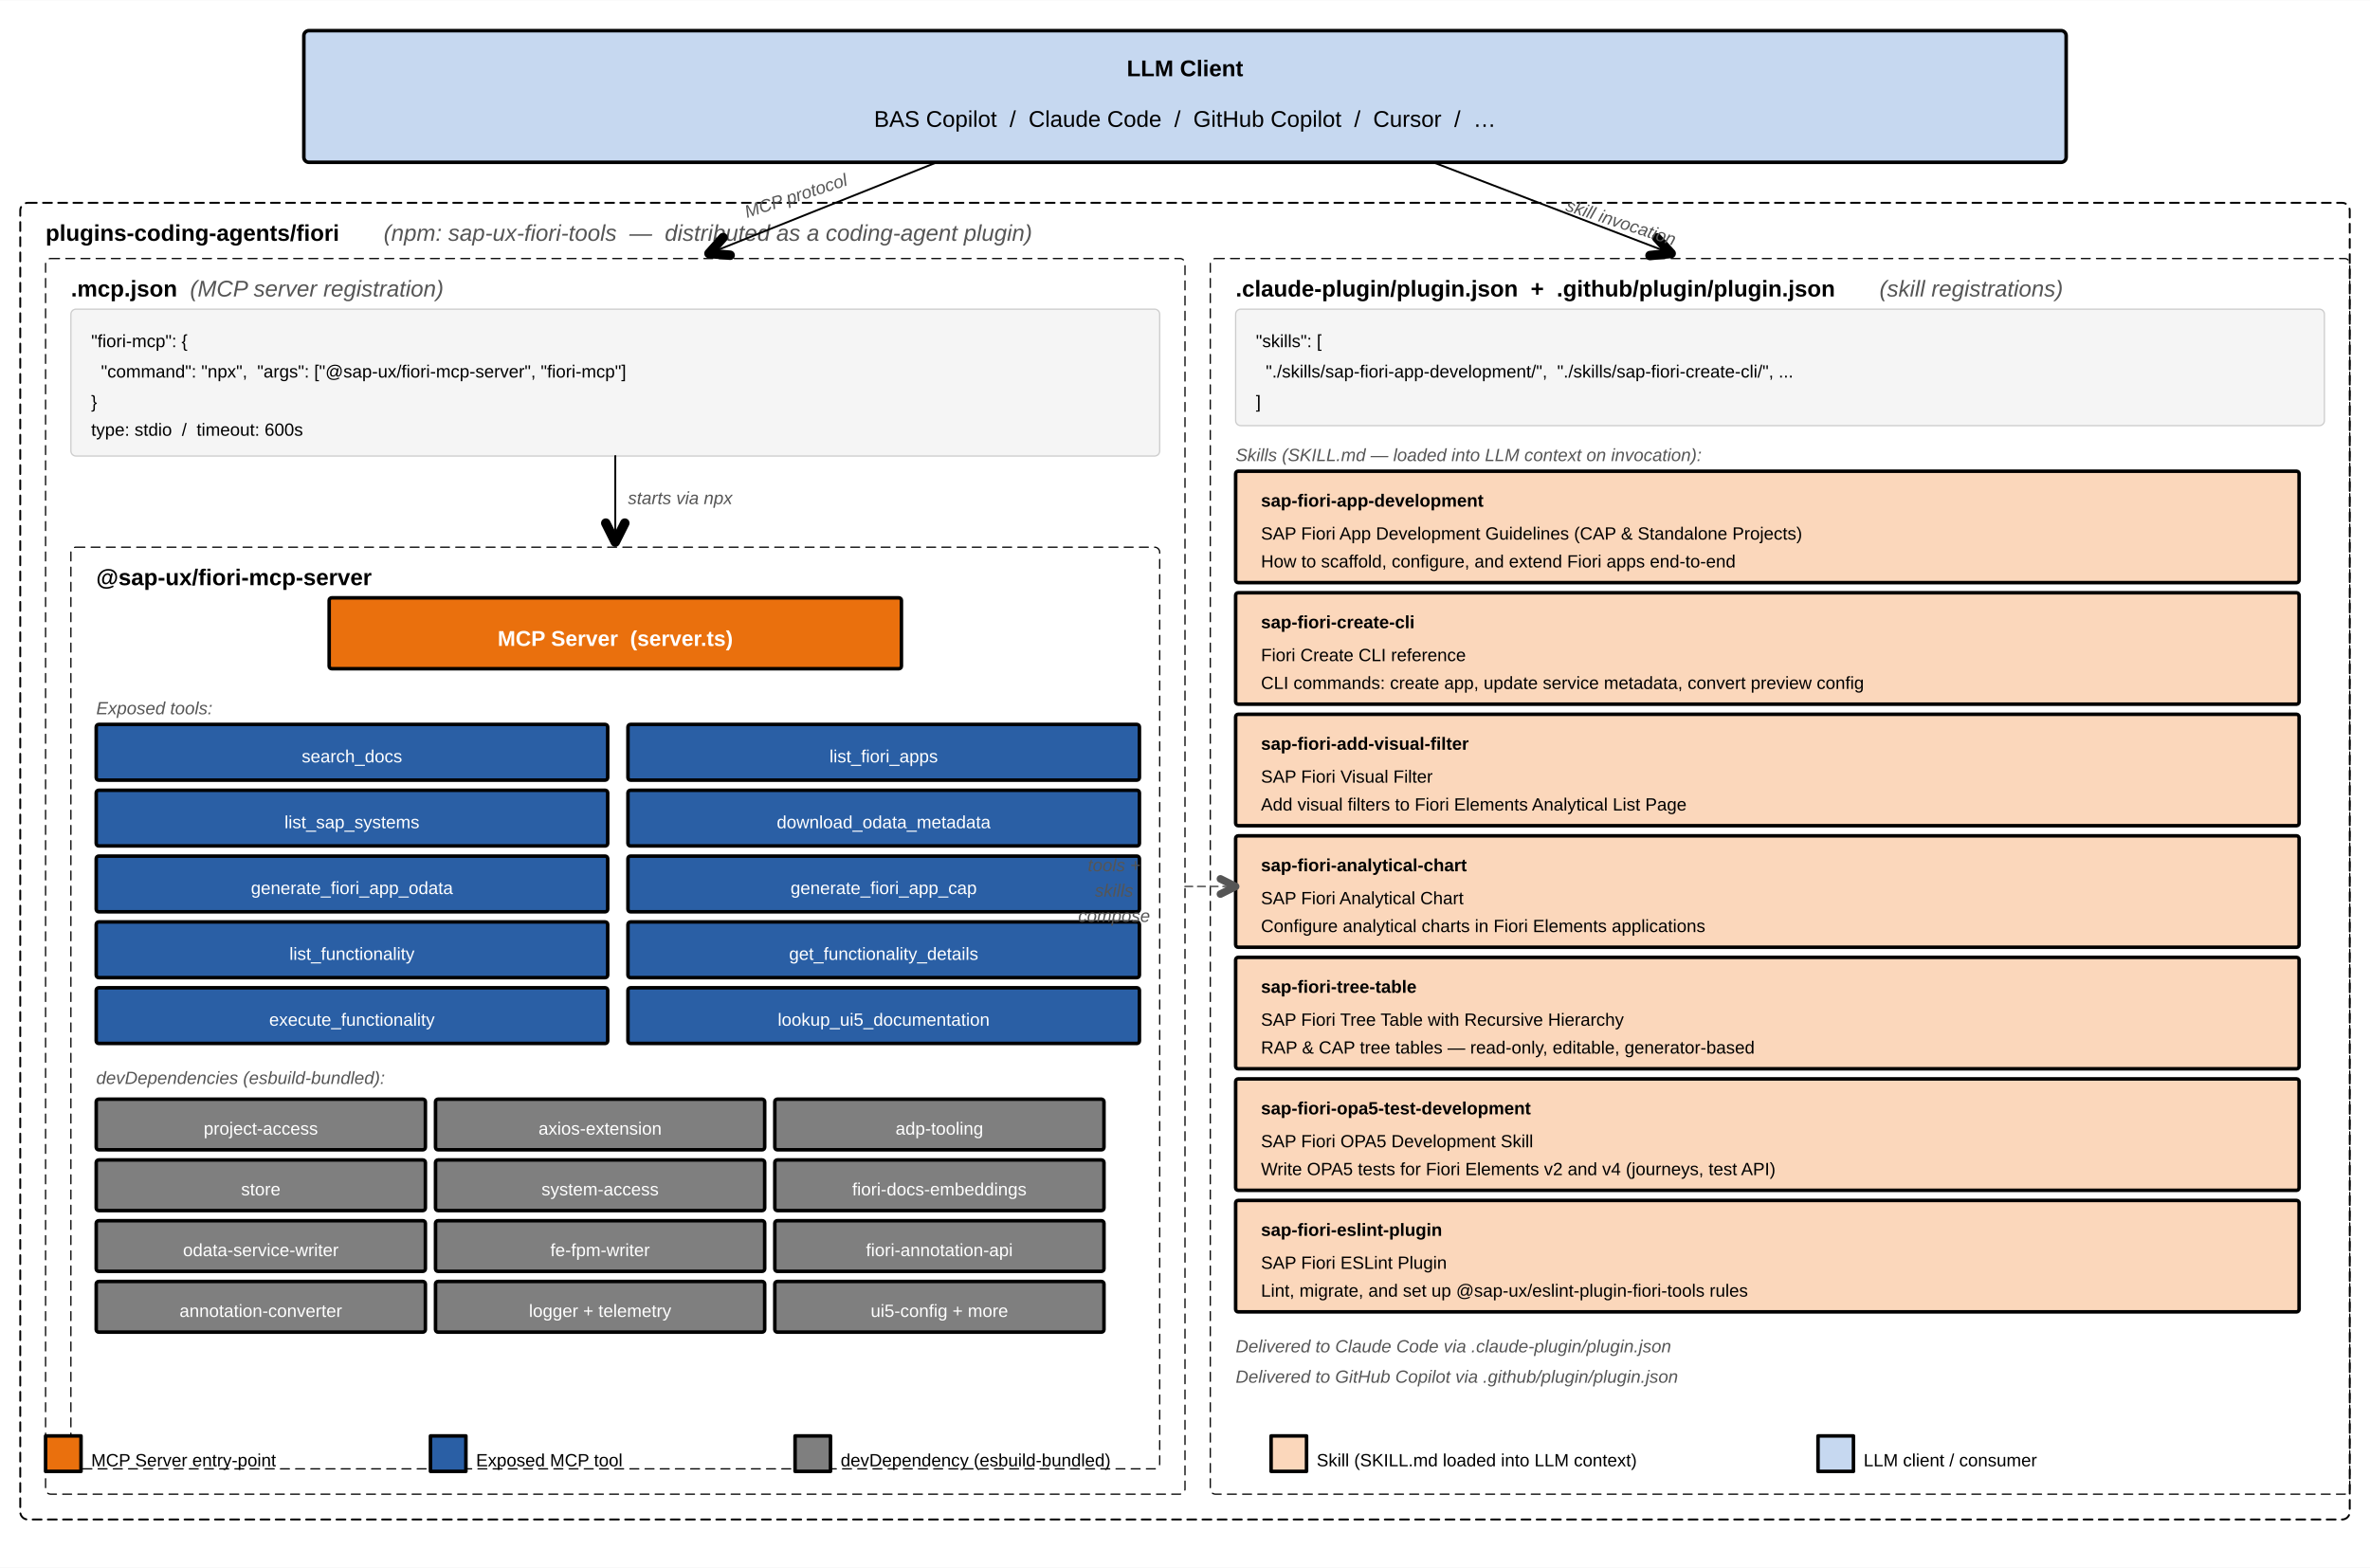
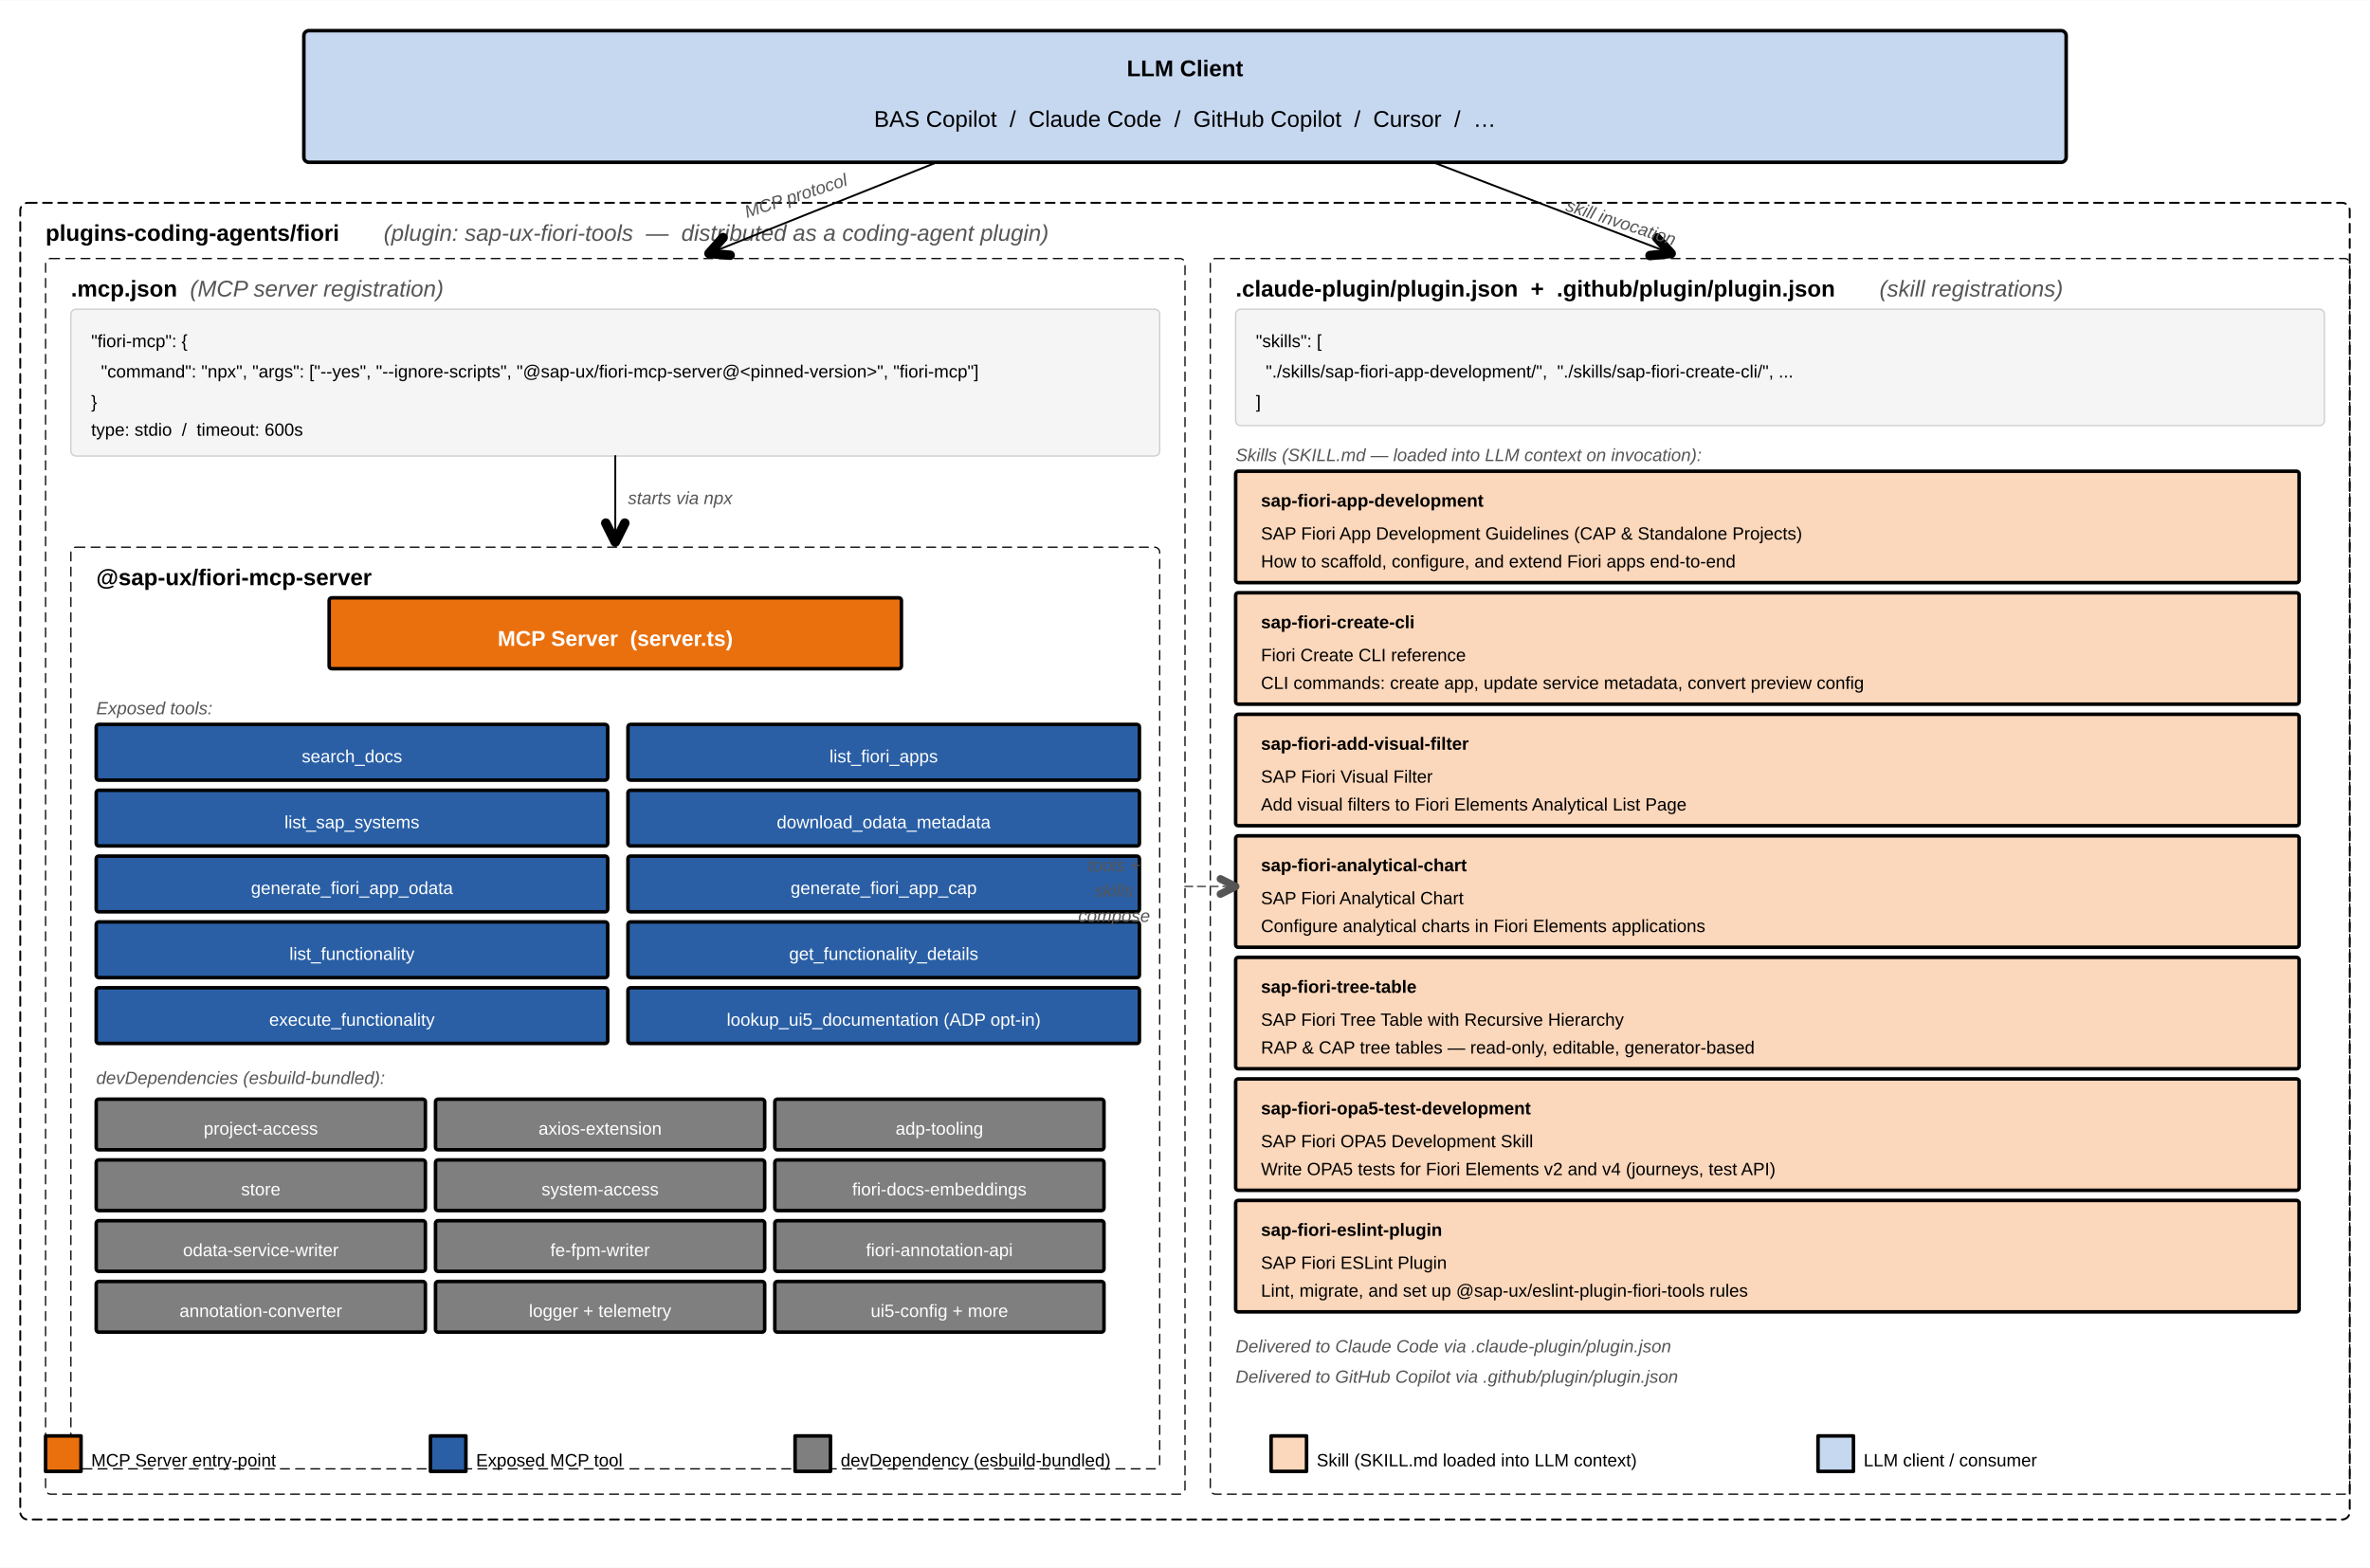
<svg xmlns="http://www.w3.org/2000/svg" width="13in" height="8.6in" viewBox="0 0 936 619" xml:space="preserve" color-interpolation-filters="sRGB" version="1.1" id="svg1">
  <style type="text/css">
    .bg       { fill:#ffffff; stroke:none }
    .box-d    { fill:#ffffff; stroke:#000000; stroke-dasharray:3.5,2.5; stroke-linecap:round; stroke-linejoin:round; stroke-width:0.75 }
    .box-s    { fill:none;    stroke:#000000; stroke-dasharray:3.5,2.5; stroke-linecap:round; stroke-linejoin:round; stroke-width:0.5 }
    .lbl      { fill:#000000; font-family:Arial; font-size:9px }
    .lbl-s    { fill:#000000; font-family:Arial; font-size:7px }
    .lbl-i    { fill:#555555; font-family:Arial; font-size:7px; font-style:italic }
    .wht      { fill:#ffffff; font-family:Arial; font-size:8.5px }
    .wht-s    { fill:#ffffff; font-family:Arial; font-size:7px }
    .b-blue   { fill:#548bd4; stroke:#000000; stroke-linecap:round; stroke-linejoin:round; stroke-width:1.4 }
    .b-dblue  { fill:#2a5fa5; stroke:#000000; stroke-linecap:round; stroke-linejoin:round; stroke-width:1.4 }
    .b-grey   { fill:#7f7f7f; stroke:#000000; stroke-linecap:round; stroke-linejoin:round; stroke-width:1.4 }
    .b-ltblue { fill:#c6d8f0; stroke:#000000; stroke-linecap:round; stroke-linejoin:round; stroke-width:1.4 }
    .b-orange { fill:#ea700d; stroke:#000000; stroke-linecap:round; stroke-linejoin:round; stroke-width:1.4 }
    .b-peach  { fill:#fbd7bb; stroke:#000000; stroke-linecap:round; stroke-linejoin:round; stroke-width:1.4 }
    .arrow    { fill:none; stroke:#000000; stroke-width:0.75; stroke-linecap:round; stroke-linejoin:round; marker-end:url(#arr) }
    .arrow-d  { fill:none; stroke:#555555; stroke-width:0.6; stroke-dasharray:3,2; stroke-linecap:round; stroke-linejoin:round; marker-end:url(#arr-g) }
  </style>
  <defs>
    <marker id="arr" orient="auto" markerUnits="strokeWidth" overflow="visible" refX="0" refY="0">
      <path d="M 2,1 0,0 2,-1" style="fill:none;stroke:#000000;stroke-width:1;stroke-linecap:round;stroke-linejoin:round" transform="scale(-5)" />
    </marker>
    <marker id="arr-g" orient="auto" markerUnits="strokeWidth" overflow="visible" refX="0" refY="0">
      <path d="M 2,1 0,0 2,-1" style="fill:none;stroke:#555555;stroke-width:1;stroke-linecap:round;stroke-linejoin:round" transform="scale(-5)" />
    </marker>
  </defs>
  <rect x="0" y="0" width="936" height="619" class="bg" />
  <rect x="120" y="12" width="696" height="52" class="b-ltblue" rx="2" />
  <text x="468" y="30" class="lbl" font-weight="bold" text-anchor="middle">LLM Client</text>
  <text x="468" y="50" class="lbl" text-anchor="middle">BAS Copilot  /  Claude Code  /  GitHub Copilot  /  Cursor  /  …</text>
  <rect x="8" y="80" width="920" height="520" class="box-d" rx="3" />
  <text x="18" y="95" class="lbl" font-weight="bold">plugins-coding-agents/fiori
-     <tspan font-weight="normal" fill="#555555" font-style="italic">  (npm: sap-ux-fiori-tools  —  distributed as a coding-agent plugin)</tspan>
+     <tspan font-weight="normal" fill="#555555" font-style="italic">  (plugin: sap-ux-fiori-tools  —  distributed as a coding-agent plugin)</tspan>
  </text>
  <line x1="370" y1="64" x2="280" y2="100" class="arrow" />
  <text x="295" y="86" class="lbl-i" transform="rotate(-18,295,86)">MCP protocol</text>
  <line x1="566" y1="64" x2="660" y2="100" class="arrow" />
  <text x="618" y="83" class="lbl-i" transform="rotate(18,618,83)">skill invocation</text>
  <rect x="18" y="102" width="450" height="488" class="box-s" rx="2" />
  <text x="28" y="117" class="lbl" font-weight="bold">.mcp.json  <tspan font-weight="normal" font-style="italic" fill="#555">(MCP server registration)</tspan>
  </text>
  <rect x="28" y="122" width="430" height="58" style="fill:#f5f5f5;stroke:#cccccc;stroke-width:0.5" rx="2" />
  <text x="36" y="137" class="lbl-s" font-family="monospace">"fiori-mcp": {</text>
-   <text x="36" y="149" class="lbl-s" font-family="monospace">  "command": "npx",  "args": ["@sap-ux/fiori-mcp-server", "fiori-mcp"]</text>
+   <text x="36" y="149" class="lbl-s" font-family="monospace">  "command": "npx", "args": ["--yes", "--ignore-scripts", "@sap-ux/fiori-mcp-server@&lt;pinned-version&gt;", "fiori-mcp"]</text>
  <text x="36" y="161" class="lbl-s" font-family="monospace">}</text>
  <text x="36" y="172" class="lbl-s" fill="#777777">type: stdio  /  timeout: 600s</text>
  <line x1="243" y1="180" x2="243" y2="214" class="arrow" />
  <text x="248" y="199" class="lbl-i">starts via npx</text>
  <rect x="28" y="216" width="430" height="364" class="box-s" rx="2" />
  <text x="38" y="231" class="lbl" font-weight="bold">@sap-ux/fiori-mcp-server</text>
  <rect x="130" y="236" width="226" height="28" class="b-orange" rx="1" />
  <text x="243" y="255" class="wht" font-weight="bold" text-anchor="middle">MCP Server  (server.ts)</text>
  <text x="38" y="282" class="lbl-i">Exposed tools:</text>
  <rect x="38" y="286" width="202" height="22" class="b-dblue" rx="1" />
  <text x="139" y="301" class="wht-s" text-anchor="middle">search_docs</text>
  <rect x="248" y="286" width="202" height="22" class="b-dblue" rx="1" />
  <text x="349" y="301" class="wht-s" text-anchor="middle">list_fiori_apps</text>
  <rect x="38" y="312" width="202" height="22" class="b-dblue" rx="1" />
  <text x="139" y="327" class="wht-s" text-anchor="middle">list_sap_systems</text>
  <rect x="248" y="312" width="202" height="22" class="b-dblue" rx="1" />
  <text x="349" y="327" class="wht-s" text-anchor="middle">download_odata_metadata</text>
  <rect x="38" y="338" width="202" height="22" class="b-dblue" rx="1" />
  <text x="139" y="353" class="wht-s" text-anchor="middle">generate_fiori_app_odata</text>
  <rect x="248" y="338" width="202" height="22" class="b-dblue" rx="1" />
  <text x="349" y="353" class="wht-s" text-anchor="middle">generate_fiori_app_cap</text>
  <rect x="38" y="364" width="202" height="22" class="b-dblue" rx="1" />
  <text x="139" y="379" class="wht-s" text-anchor="middle">list_functionality</text>
  <rect x="248" y="364" width="202" height="22" class="b-dblue" rx="1" />
  <text x="349" y="379" class="wht-s" text-anchor="middle">get_functionality_details</text>
  <rect x="38" y="390" width="202" height="22" class="b-dblue" rx="1" />
  <text x="139" y="405" class="wht-s" text-anchor="middle">execute_functionality</text>
  <rect x="248" y="390" width="202" height="22" class="b-dblue" rx="1" />
-   <text x="349" y="405" class="wht-s" text-anchor="middle">lookup_ui5_documentation</text>
+   <text x="349" y="405" class="wht-s" text-anchor="middle">lookup_ui5_documentation (ADP opt-in)</text>
  <text x="38" y="428" class="lbl-i">devDependencies (esbuild-bundled):</text>
  <rect x="38" y="434" width="130" height="20" class="b-grey" rx="1" />
  <text x="103" y="448" class="wht-s" text-anchor="middle">project-access</text>
  <rect x="172" y="434" width="130" height="20" class="b-grey" rx="1" />
  <text x="237" y="448" class="wht-s" text-anchor="middle">axios-extension</text>
  <rect x="306" y="434" width="130" height="20" class="b-grey" rx="1" />
  <text x="371" y="448" class="wht-s" text-anchor="middle">adp-tooling</text>
  <rect x="38" y="458" width="130" height="20" class="b-grey" rx="1" />
  <text x="103" y="472" class="wht-s" text-anchor="middle">store</text>
  <rect x="172" y="458" width="130" height="20" class="b-grey" rx="1" />
  <text x="237" y="472" class="wht-s" text-anchor="middle">system-access</text>
  <rect x="306" y="458" width="130" height="20" class="b-grey" rx="1" />
  <text x="371" y="472" class="wht-s" text-anchor="middle">fiori-docs-embeddings</text>
  <rect x="38" y="482" width="130" height="20" class="b-grey" rx="1" />
  <text x="103" y="496" class="wht-s" text-anchor="middle">odata-service-writer</text>
  <rect x="172" y="482" width="130" height="20" class="b-grey" rx="1" />
  <text x="237" y="496" class="wht-s" text-anchor="middle">fe-fpm-writer</text>
  <rect x="306" y="482" width="130" height="20" class="b-grey" rx="1" />
  <text x="371" y="496" class="wht-s" text-anchor="middle">fiori-annotation-api</text>
  <rect x="38" y="506" width="130" height="20" class="b-grey" rx="1" />
  <text x="103" y="520" class="wht-s" text-anchor="middle">annotation-converter</text>
  <rect x="172" y="506" width="130" height="20" class="b-grey" rx="1" />
  <text x="237" y="520" class="wht-s" text-anchor="middle">logger + telemetry</text>
  <rect x="306" y="506" width="130" height="20" class="b-grey" rx="1" />
  <text x="371" y="520" class="wht-s" text-anchor="middle">ui5-config + more</text>
  <rect x="478" y="102" width="450" height="488" class="box-s" rx="2" />
  <text x="488" y="117" class="lbl" font-weight="bold">.claude-plugin/plugin.json  +  .github/plugin/plugin.json
    <tspan font-weight="normal" font-style="italic" fill="#555">  (skill registrations)</tspan>
  </text>
  <rect x="488" y="122" width="430" height="46" style="fill:#f5f5f5;stroke:#cccccc;stroke-width:0.5" rx="2" />
  <text x="496" y="137" class="lbl-s" font-family="monospace">"skills": [</text>
  <text x="496" y="149" class="lbl-s" font-family="monospace">  "./skills/sap-fiori-app-development/",  "./skills/sap-fiori-create-cli/", ...</text>
  <text x="496" y="161" class="lbl-s" font-family="monospace">]</text>
  <text x="488" y="182" class="lbl-i">Skills (SKILL.md — loaded into LLM context on invocation):</text>
  <rect x="488" y="186" width="420" height="44" class="b-peach" rx="1" />
  <text x="498" y="200" class="lbl-s" font-weight="bold">sap-fiori-app-development</text>
  <text x="498" y="213" class="lbl-s">SAP Fiori App Development Guidelines (CAP &amp; Standalone Projects)</text>
  <text x="498" y="224" class="lbl-s" fill="#666">How to scaffold, configure, and extend Fiori apps end-to-end</text>
  <rect x="488" y="234" width="420" height="44" class="b-peach" rx="1" />
  <text x="498" y="248" class="lbl-s" font-weight="bold">sap-fiori-create-cli</text>
  <text x="498" y="261" class="lbl-s">Fiori Create CLI reference</text>
  <text x="498" y="272" class="lbl-s" fill="#666">CLI commands: create app, update service metadata, convert preview config</text>
  <rect x="488" y="282" width="420" height="44" class="b-peach" rx="1" />
  <text x="498" y="296" class="lbl-s" font-weight="bold">sap-fiori-add-visual-filter</text>
  <text x="498" y="309" class="lbl-s">SAP Fiori Visual Filter</text>
  <text x="498" y="320" class="lbl-s" fill="#666">Add visual filters to Fiori Elements Analytical List Page</text>
  <rect x="488" y="330" width="420" height="44" class="b-peach" rx="1" />
  <text x="498" y="344" class="lbl-s" font-weight="bold">sap-fiori-analytical-chart</text>
  <text x="498" y="357" class="lbl-s">SAP Fiori Analytical Chart</text>
  <text x="498" y="368" class="lbl-s" fill="#666">Configure analytical charts in Fiori Elements applications</text>
  <rect x="488" y="378" width="420" height="44" class="b-peach" rx="1" />
  <text x="498" y="392" class="lbl-s" font-weight="bold">sap-fiori-tree-table</text>
  <text x="498" y="405" class="lbl-s">SAP Fiori Tree Table with Recursive Hierarchy</text>
  <text x="498" y="416" class="lbl-s" fill="#666">RAP &amp; CAP tree tables — read-only, editable, generator-based</text>
  <rect x="488" y="426" width="420" height="44" class="b-peach" rx="1" />
  <text x="498" y="440" class="lbl-s" font-weight="bold">sap-fiori-opa5-test-development</text>
  <text x="498" y="453" class="lbl-s">SAP Fiori OPA5 Development Skill</text>
  <text x="498" y="464" class="lbl-s" fill="#666">Write OPA5 tests for Fiori Elements v2 and v4 (journeys, test API)</text>
  <rect x="488" y="474" width="420" height="44" class="b-peach" rx="1" />
  <text x="498" y="488" class="lbl-s" font-weight="bold">sap-fiori-eslint-plugin</text>
  <text x="498" y="501" class="lbl-s">SAP Fiori ESLint Plugin</text>
  <text x="498" y="512" class="lbl-s" fill="#666">Lint, migrate, and set up @sap-ux/eslint-plugin-fiori-tools rules</text>
  <text x="488" y="534" class="lbl-i">Delivered to Claude Code via .claude-plugin/plugin.json</text>
  <text x="488" y="546" class="lbl-i">Delivered to GitHub Copilot via .github/plugin/plugin.json</text>
  <line x1="468" y1="350" x2="488" y2="350" class="arrow-d" />
  <text x="440" y="344" class="lbl-i" text-anchor="middle">tools +</text>
  <text x="440" y="354" class="lbl-i" text-anchor="middle">skills</text>
  <text x="440" y="364" class="lbl-i" text-anchor="middle">compose</text>
  <g transform="translate(18,578)">
    <rect x="0" y="-11" width="14" height="14" class="b-orange" />
    <text x="18" y="1" class="lbl-s">MCP Server entry-point</text>
    <rect x="152" y="-11" width="14" height="14" class="b-dblue" />
    <text x="170" y="1" class="lbl-s">Exposed MCP tool</text>
    <rect x="296" y="-11" width="14" height="14" class="b-grey" />
    <text x="314" y="1" class="lbl-s">devDependency (esbuild-bundled)</text>
    <rect x="484" y="-11" width="14" height="14" class="b-peach" />
    <text x="502" y="1" class="lbl-s">Skill (SKILL.md loaded into LLM context)</text>
    <rect x="700" y="-11" width="14" height="14" class="b-ltblue" />
    <text x="718" y="1" class="lbl-s">LLM client / consumer</text>
  </g>
</svg>
